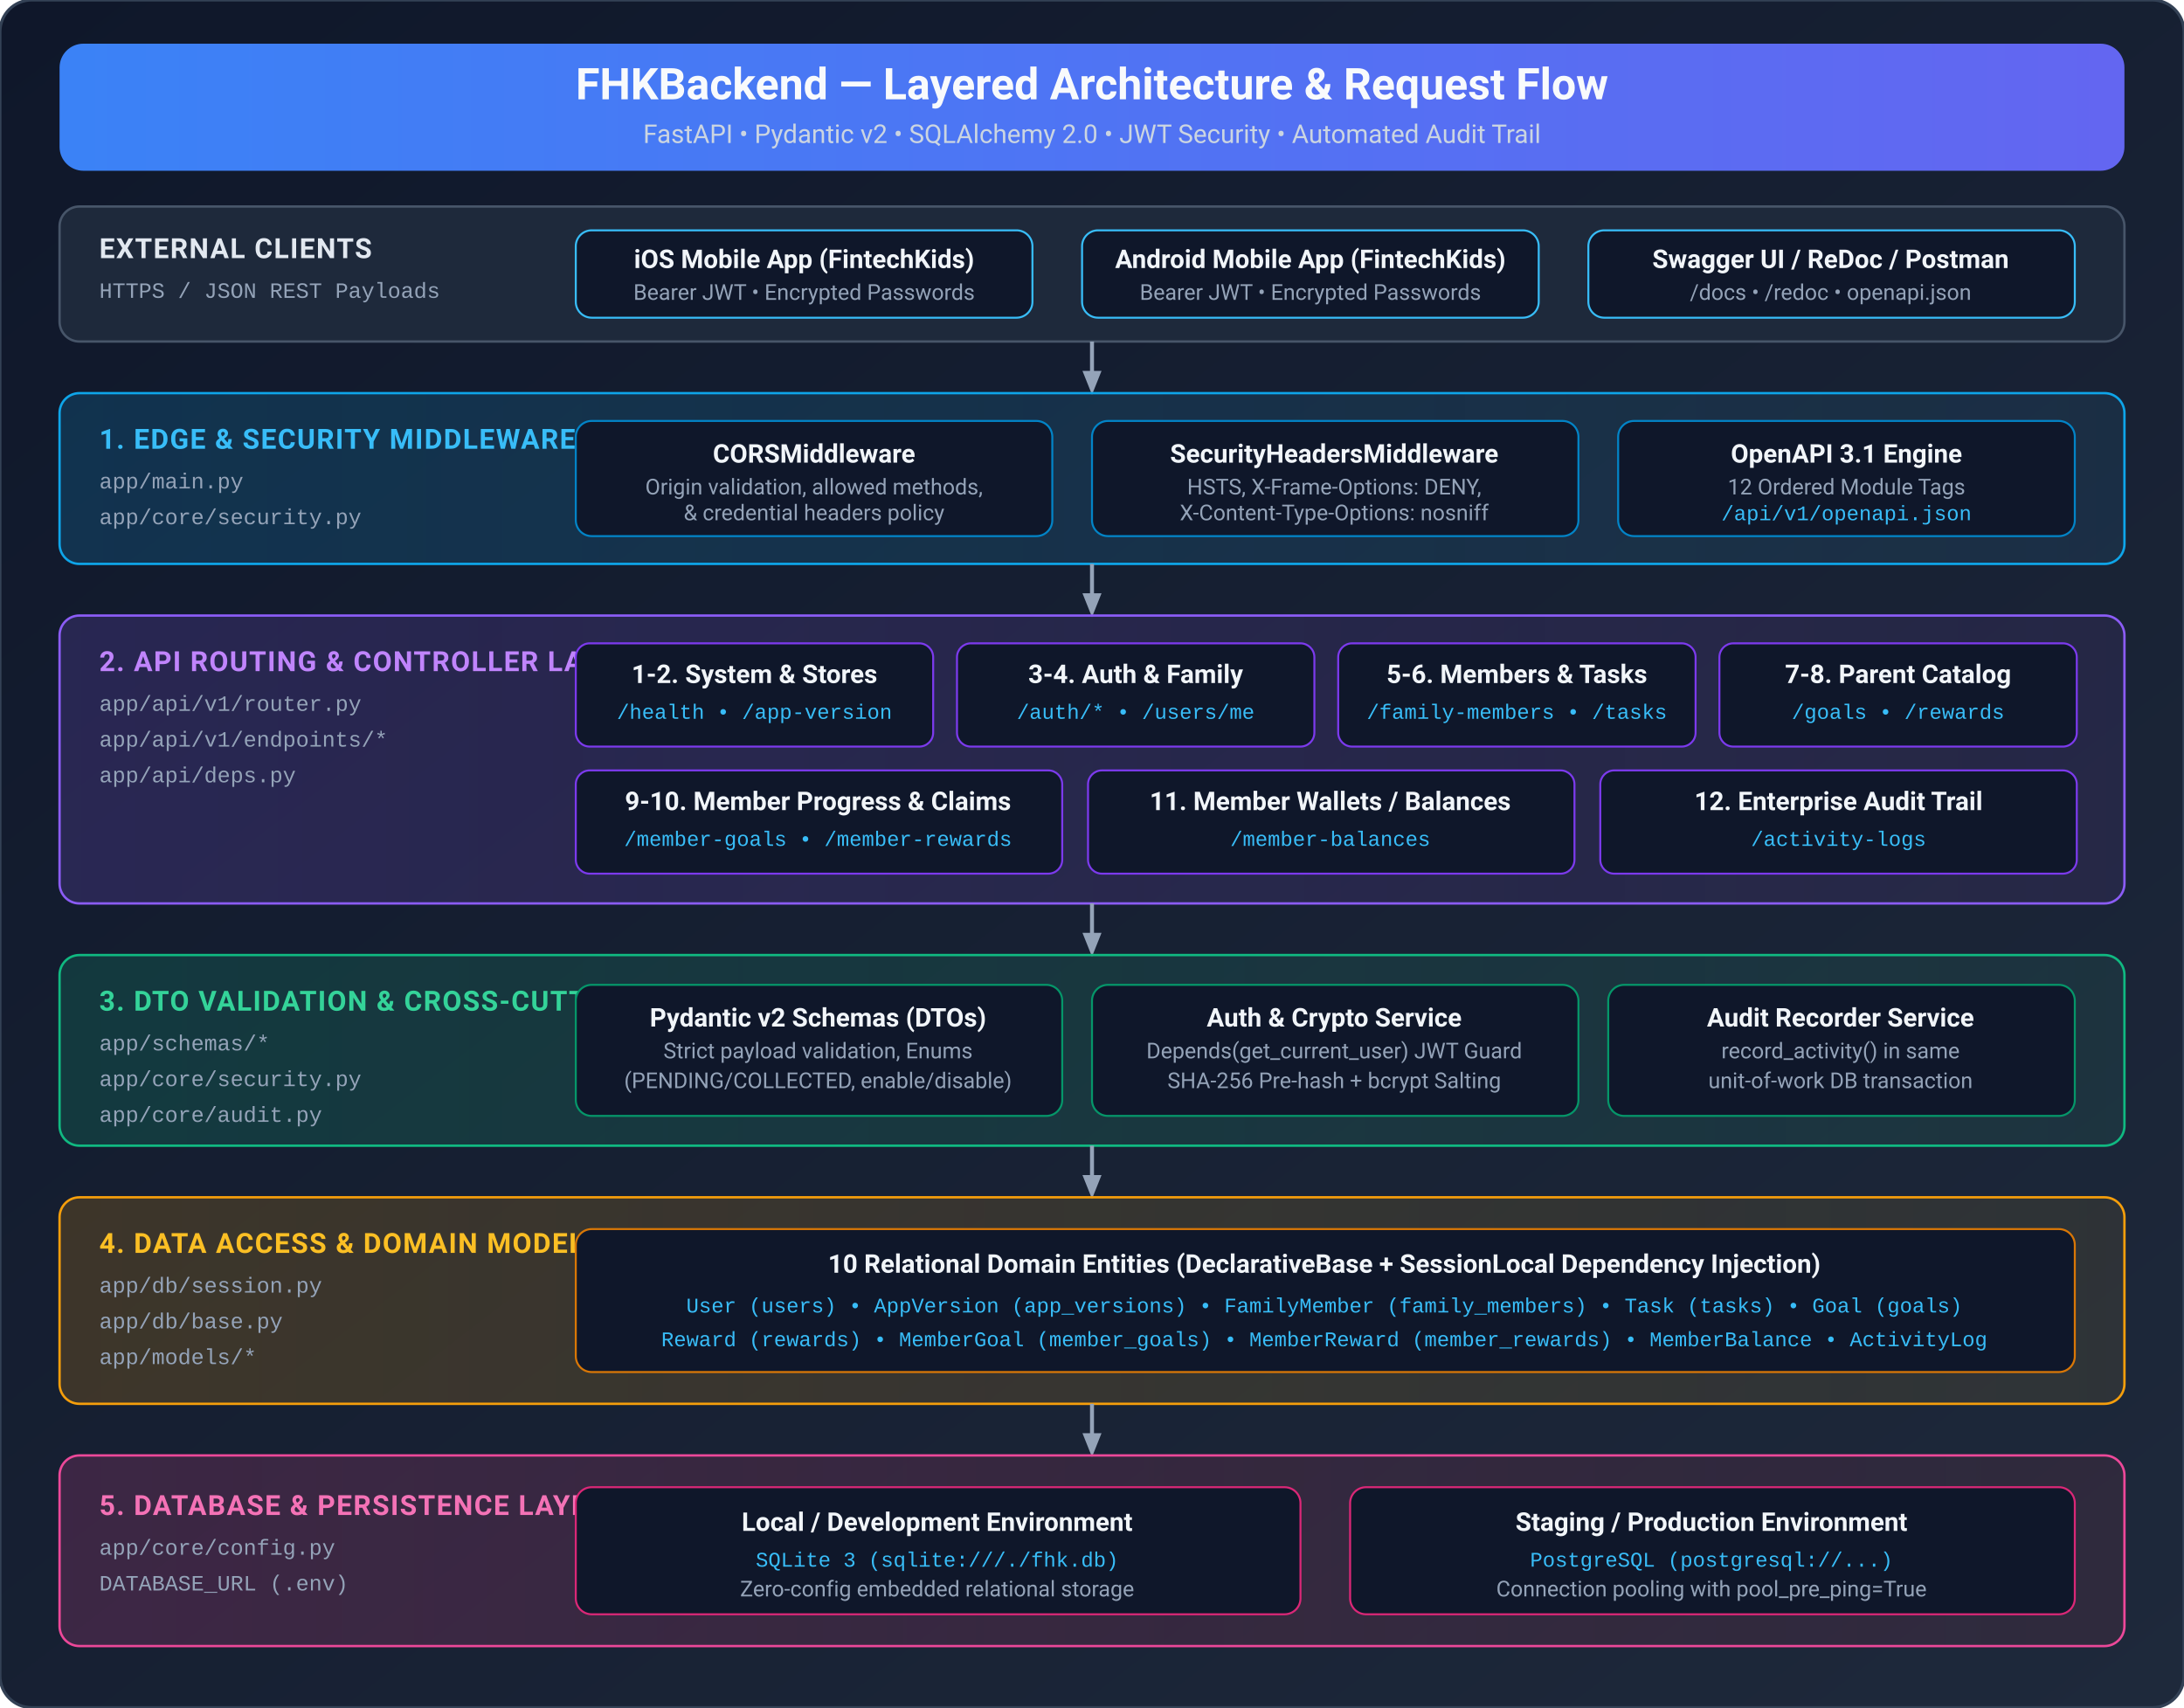
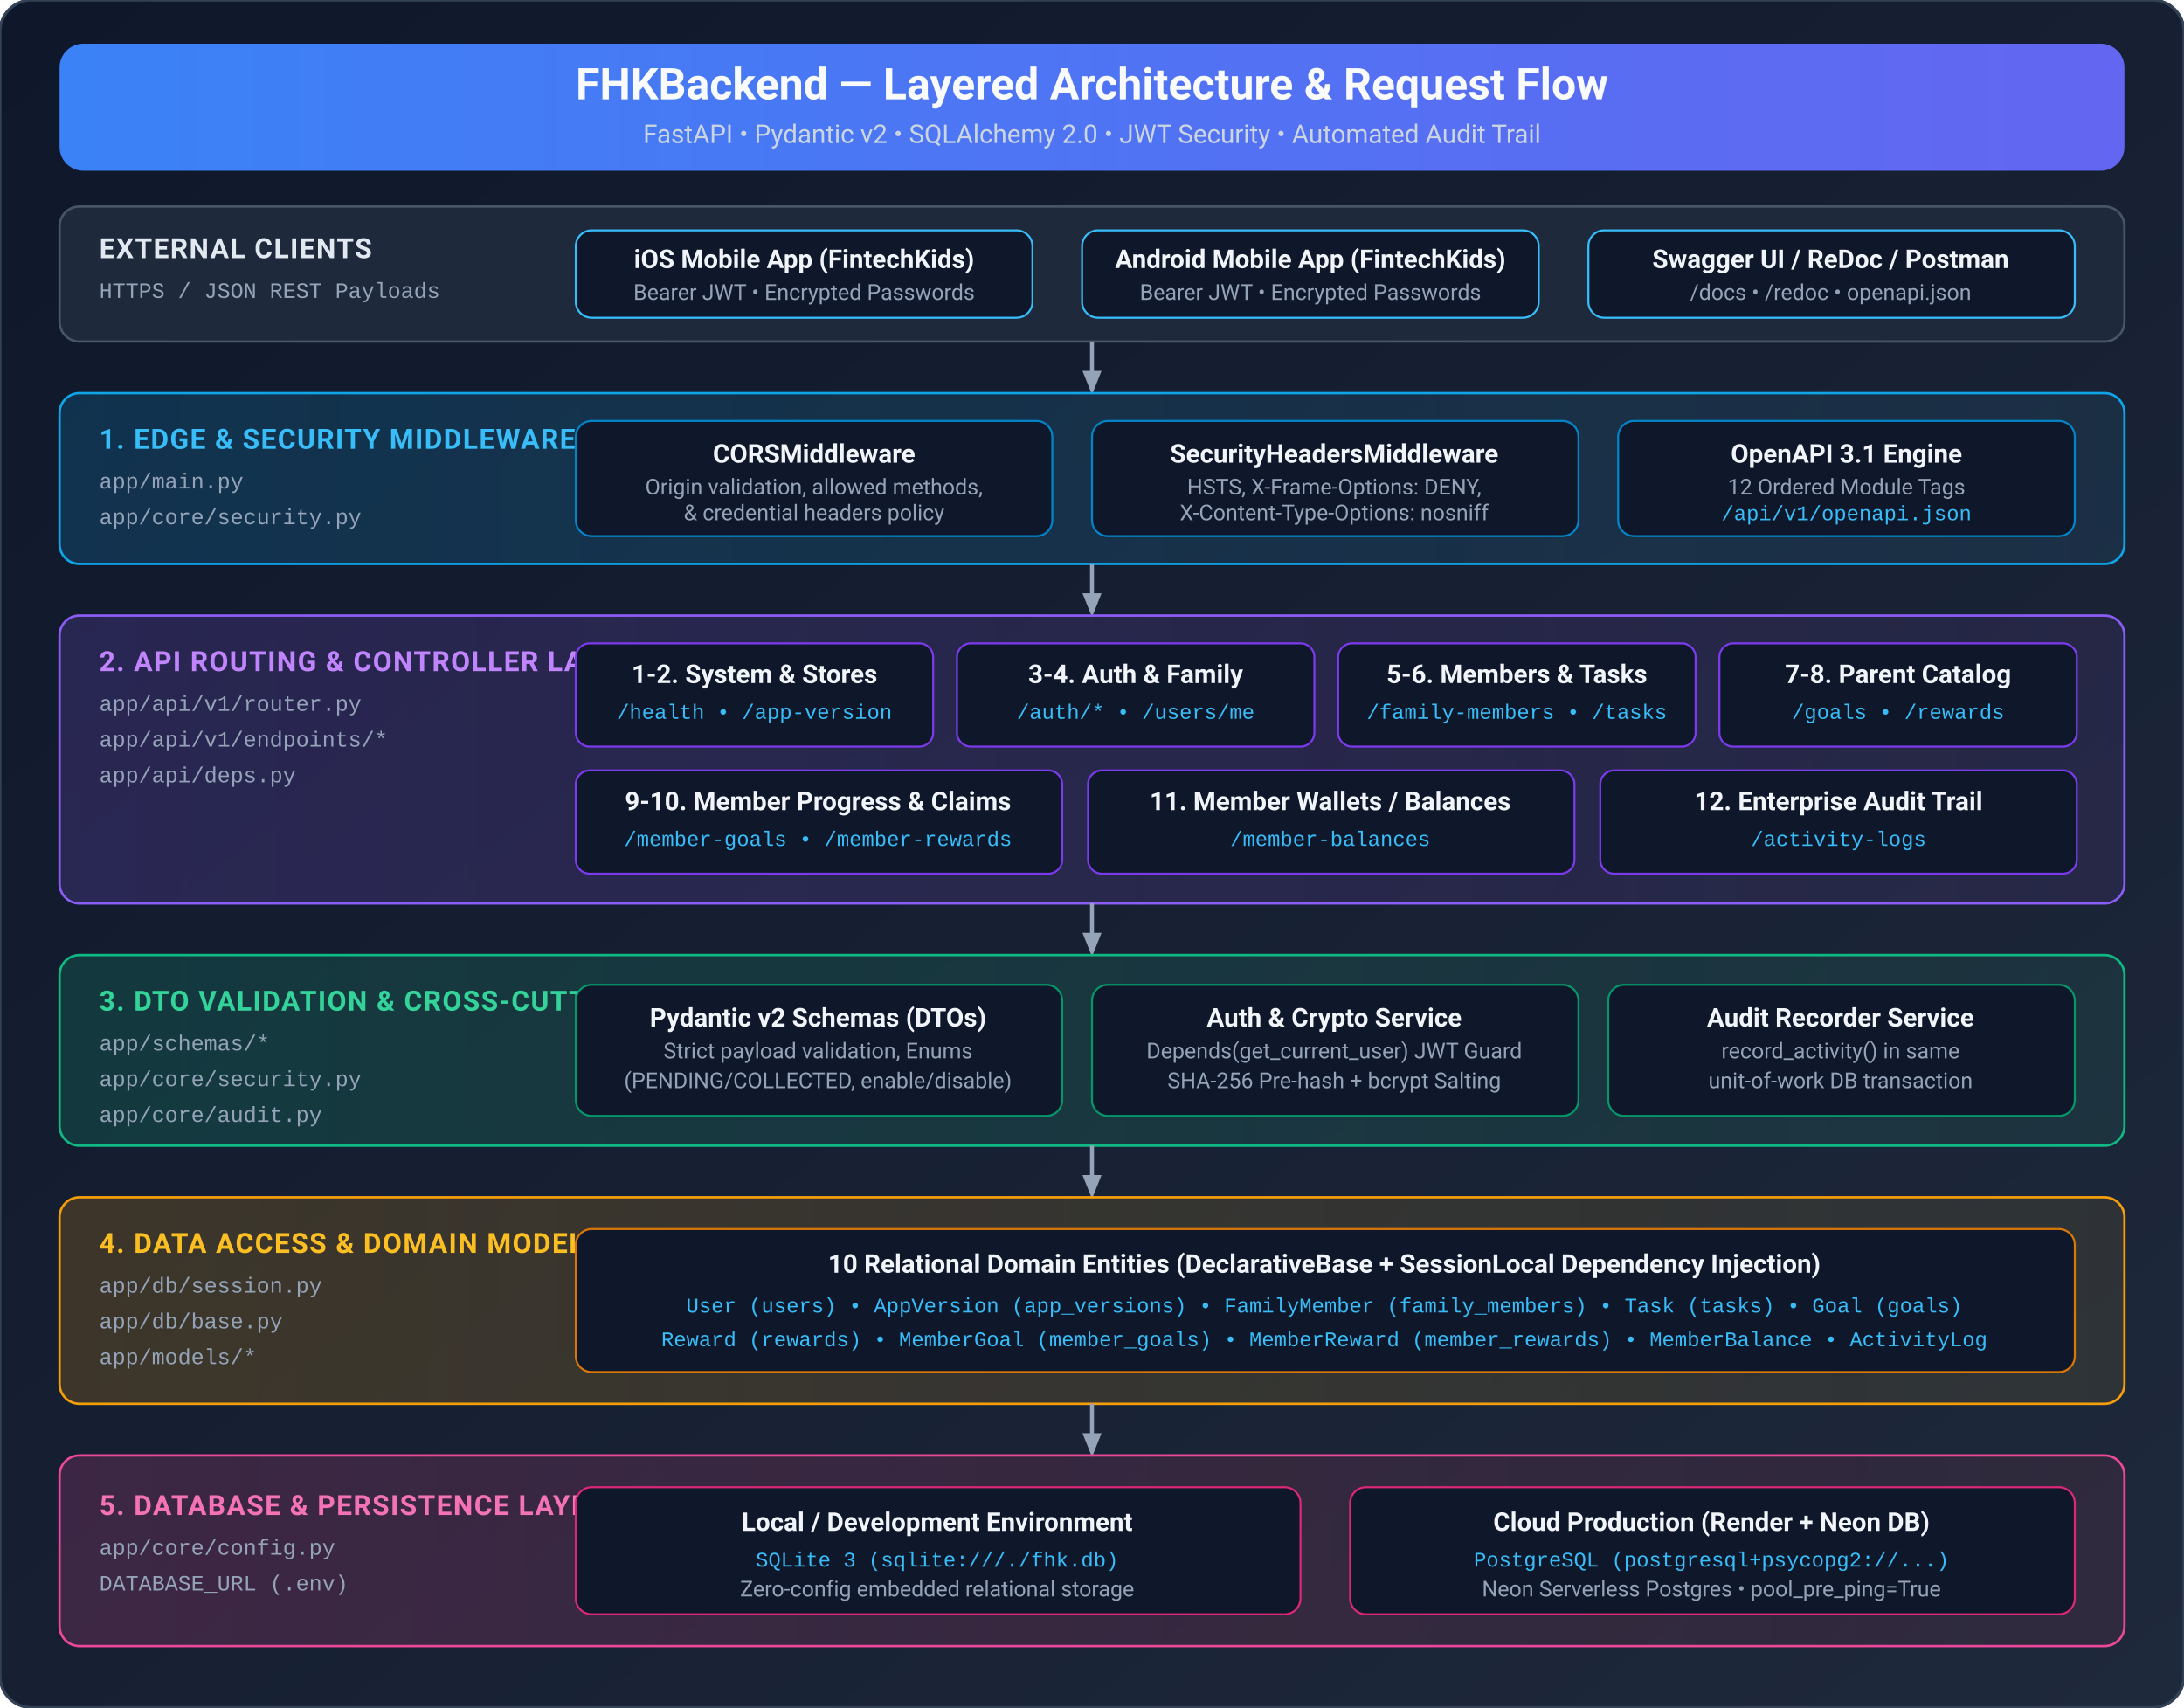
<svg xmlns="http://www.w3.org/2000/svg" viewBox="0 0 1100 860" width="100%" height="100%">
  <defs>
    <linearGradient id="bgGrad" x1="0%" y1="0%" x2="100%" y2="100%">
      <stop offset="0%" stop-color="#0f172a" />
      <stop offset="100%" stop-color="#1e293b" />
    </linearGradient>
    <linearGradient id="headerGrad" x1="0%" y1="0%" x2="100%" y2="0%">
      <stop offset="0%" stop-color="#3b82f6" />
      <stop offset="100%" stop-color="#6366f1" />
    </linearGradient>
    <linearGradient id="layer1Grad" x1="0%" y1="0%" x2="100%" y2="0%">
      <stop offset="0%" stop-color="#0ea5e9" stop-opacity="0.18" />
      <stop offset="100%" stop-color="#38bdf8" stop-opacity="0.08" />
    </linearGradient>
    <linearGradient id="layer2Grad" x1="0%" y1="0%" x2="100%" y2="0%">
      <stop offset="0%" stop-color="#8b5cf6" stop-opacity="0.18" />
      <stop offset="100%" stop-color="#a855f7" stop-opacity="0.08" />
    </linearGradient>
    <linearGradient id="layer3Grad" x1="0%" y1="0%" x2="100%" y2="0%">
      <stop offset="0%" stop-color="#10b981" stop-opacity="0.18" />
      <stop offset="100%" stop-color="#34d399" stop-opacity="0.08" />
    </linearGradient>
    <linearGradient id="layer4Grad" x1="0%" y1="0%" x2="100%" y2="0%">
      <stop offset="0%" stop-color="#f59e0b" stop-opacity="0.18" />
      <stop offset="100%" stop-color="#fbbf24" stop-opacity="0.08" />
    </linearGradient>
    <linearGradient id="layer5Grad" x1="0%" y1="0%" x2="100%" y2="0%">
      <stop offset="0%" stop-color="#ec4899" stop-opacity="0.18" />
      <stop offset="100%" stop-color="#f43f5e" stop-opacity="0.08" />
    </linearGradient>
    <marker id="arrow" viewBox="0 0 10 10" refX="6" refY="5" markerWidth="6" markerHeight="6" orient="auto-start-reverse">
      <path d="M 0 1 L 10 5 L 0 9 z" fill="#94a3b8" />
    </marker>
    <style>
      .title { font-family: -apple-system, BlinkMacSystemFont, 'Segoe UI', Roboto, Helvetica, Arial, sans-serif; font-size: 22px; font-weight: 700; fill: #f8fafc; }
      .subtitle { font-family: -apple-system, BlinkMacSystemFont, 'Segoe UI', Roboto, Helvetica, Arial, sans-serif; font-size: 13px; font-weight: 400; fill: #cbd5e1; }
      .layer-title { font-family: -apple-system, BlinkMacSystemFont, 'Segoe UI', Roboto, Helvetica, Arial, sans-serif; font-size: 14px; font-weight: 700; letter-spacing: 0.6px; }
      .layer-sub { font-family: 'SFMono-Regular', Consolas, 'Liberation Mono', Menlo, monospace; font-size: 11px; fill: #94a3b8; }
      .box-title { font-family: -apple-system, BlinkMacSystemFont, 'Segoe UI', Roboto, Helvetica, Arial, sans-serif; font-size: 13px; font-weight: 600; fill: #f1f5f9; }
      .box-desc { font-family: -apple-system, BlinkMacSystemFont, 'Segoe UI', Roboto, Helvetica, Arial, sans-serif; font-size: 11px; fill: #94a3b8; }
      .box-code { font-family: 'SFMono-Regular', Consolas, 'Liberation Mono', Menlo, monospace; font-size: 10.5px; fill: #38bdf8; }
      .badge { font-family: 'SFMono-Regular', Consolas, 'Liberation Mono', Menlo, monospace; font-size: 10px; font-weight: 600; fill: #e2e8f0; }
    </style>
  </defs>
  <rect width="1100" height="860" rx="16" fill="url(#bgGrad)" stroke="#334155" stroke-width="1.5" />
  <rect x="30" y="22" width="1040" height="64" rx="12" fill="url(#headerGrad)" />
  <text x="550" y="50" text-anchor="middle" class="title">FHKBackend — Layered Architecture &amp; Request Flow</text>
  <text x="550" y="72" text-anchor="middle" class="subtitle">FastAPI • Pydantic v2 • SQLAlchemy 2.0 • JWT Security • Automated Audit Trail</text>
  <g transform="translate(30, 104)">
    <rect x="0" y="0" width="1040" height="68" rx="10" fill="#1e293b" stroke="#475569" stroke-width="1.2" />
    <text x="20" y="26" class="layer-title" fill="#e2e8f0">EXTERNAL CLIENTS</text>
    <text x="20" y="46" class="layer-sub">HTTPS / JSON REST Payloads</text>
    <rect x="260" y="12" width="230" height="44" rx="8" fill="#0f172a" stroke="#38bdf8" stroke-width="1" />
    <text x="375" y="31" text-anchor="middle" class="box-title">iOS Mobile App (FintechKids)</text>
    <text x="375" y="47" text-anchor="middle" class="box-desc">Bearer JWT • Encrypted Passwords</text>
    <rect x="515" y="12" width="230" height="44" rx="8" fill="#0f172a" stroke="#38bdf8" stroke-width="1" />
    <text x="630" y="31" text-anchor="middle" class="box-title">Android Mobile App (FintechKids)</text>
    <text x="630" y="47" text-anchor="middle" class="box-desc">Bearer JWT • Encrypted Passwords</text>
    <rect x="770" y="12" width="245" height="44" rx="8" fill="#0f172a" stroke="#38bdf8" stroke-width="1" />
    <text x="892" y="31" text-anchor="middle" class="box-title">Swagger UI / ReDoc / Postman</text>
    <text x="892" y="47" text-anchor="middle" class="box-desc">/docs • /redoc • openapi.json</text>
  </g>
  <line x1="550" y1="172" x2="550" y2="194" stroke="#94a3b8" stroke-width="2" marker-end="url(#arrow)" />
  <g transform="translate(30, 198)">
    <rect x="0" y="0" width="1040" height="86" rx="10" fill="url(#layer1Grad)" stroke="#0ea5e9" stroke-width="1.2" />
    <text x="20" y="28" class="layer-title" fill="#38bdf8">1. EDGE &amp; SECURITY MIDDLEWARE LAYER</text>
    <text x="20" y="48" class="layer-sub">app/main.py</text>
    <text x="20" y="66" class="layer-sub">app/core/security.py</text>
    <rect x="260" y="14" width="240" height="58" rx="8" fill="#0f172a" stroke="#0284c7" stroke-width="1" />
    <text x="380" y="35" text-anchor="middle" class="box-title">CORSMiddleware</text>
    <text x="380" y="51" text-anchor="middle" class="box-desc">Origin validation, allowed methods,</text>
    <text x="380" y="64" text-anchor="middle" class="box-desc">&amp; credential headers policy</text>
    <rect x="520" y="14" width="245" height="58" rx="8" fill="#0f172a" stroke="#0284c7" stroke-width="1" />
    <text x="642" y="35" text-anchor="middle" class="box-title">SecurityHeadersMiddleware</text>
    <text x="642" y="51" text-anchor="middle" class="box-desc">HSTS, X-Frame-Options: DENY,</text>
    <text x="642" y="64" text-anchor="middle" class="box-desc">X-Content-Type-Options: nosniff</text>
    <rect x="785" y="14" width="230" height="58" rx="8" fill="#0f172a" stroke="#0284c7" stroke-width="1" />
    <text x="900" y="35" text-anchor="middle" class="box-title">OpenAPI 3.1 Engine</text>
    <text x="900" y="51" text-anchor="middle" class="box-desc">12 Ordered Module Tags</text>
    <text x="900" y="64" text-anchor="middle" class="box-code">/api/v1/openapi.json</text>
  </g>
  <line x1="550" y1="284" x2="550" y2="306" stroke="#94a3b8" stroke-width="2" marker-end="url(#arrow)" />
  <g transform="translate(30, 310)">
    <rect x="0" y="0" width="1040" height="145" rx="10" fill="url(#layer2Grad)" stroke="#8b5cf6" stroke-width="1.2" />
    <text x="20" y="28" class="layer-title" fill="#c084fc">2. API ROUTING &amp; CONTROLLER LAYER</text>
    <text x="20" y="48" class="layer-sub">app/api/v1/router.py</text>
    <text x="20" y="66" class="layer-sub">app/api/v1/endpoints/*</text>
    <text x="20" y="84" class="layer-sub">app/api/deps.py</text>
    <rect x="260" y="14" width="180" height="52" rx="7" fill="#0f172a" stroke="#7c3aed" stroke-width="1" />
    <text x="350" y="34" text-anchor="middle" class="box-title">1-2. System &amp; Stores</text>
    <text x="350" y="52" text-anchor="middle" class="box-code">/health • /app-version</text>
    <rect x="452" y="14" width="180" height="52" rx="7" fill="#0f172a" stroke="#7c3aed" stroke-width="1" />
    <text x="542" y="34" text-anchor="middle" class="box-title">3-4. Auth &amp; Family</text>
    <text x="542" y="52" text-anchor="middle" class="box-code">/auth/* • /users/me</text>
    <rect x="644" y="14" width="180" height="52" rx="7" fill="#0f172a" stroke="#7c3aed" stroke-width="1" />
    <text x="734" y="34" text-anchor="middle" class="box-title">5-6. Members &amp; Tasks</text>
    <text x="734" y="52" text-anchor="middle" class="box-code">/family-members • /tasks</text>
    <rect x="836" y="14" width="180" height="52" rx="7" fill="#0f172a" stroke="#7c3aed" stroke-width="1" />
    <text x="926" y="34" text-anchor="middle" class="box-title">7-8. Parent Catalog</text>
    <text x="926" y="52" text-anchor="middle" class="box-code">/goals • /rewards</text>
    <rect x="260" y="78" width="245" height="52" rx="7" fill="#0f172a" stroke="#7c3aed" stroke-width="1" />
    <text x="382" y="98" text-anchor="middle" class="box-title">9-10. Member Progress &amp; Claims</text>
    <text x="382" y="116" text-anchor="middle" class="box-code">/member-goals • /member-rewards</text>
    <rect x="518" y="78" width="245" height="52" rx="7" fill="#0f172a" stroke="#7c3aed" stroke-width="1" />
    <text x="640" y="98" text-anchor="middle" class="box-title">11. Member Wallets / Balances</text>
    <text x="640" y="116" text-anchor="middle" class="box-code">/member-balances</text>
    <rect x="776" y="78" width="240" height="52" rx="7" fill="#0f172a" stroke="#7c3aed" stroke-width="1" />
    <text x="896" y="98" text-anchor="middle" class="box-title">12. Enterprise Audit Trail</text>
    <text x="896" y="116" text-anchor="middle" class="box-code">/activity-logs</text>
  </g>
  <line x1="550" y1="455" x2="550" y2="477" stroke="#94a3b8" stroke-width="2" marker-end="url(#arrow)" />
  <g transform="translate(30, 481)">
    <rect x="0" y="0" width="1040" height="96" rx="10" fill="url(#layer3Grad)" stroke="#10b981" stroke-width="1.2" />
    <text x="20" y="28" class="layer-title" fill="#34d399">3. DTO VALIDATION &amp; CROSS-CUTTING CORE SERVICES</text>
    <text x="20" y="48" class="layer-sub">app/schemas/*</text>
    <text x="20" y="66" class="layer-sub">app/core/security.py</text>
    <text x="20" y="84" class="layer-sub">app/core/audit.py</text>
    <rect x="260" y="15" width="245" height="66" rx="8" fill="#0f172a" stroke="#059669" stroke-width="1" />
    <text x="382" y="36" text-anchor="middle" class="box-title">Pydantic v2 Schemas (DTOs)</text>
    <text x="382" y="52" text-anchor="middle" class="box-desc">Strict payload validation, Enums</text>
    <text x="382" y="67" text-anchor="middle" class="box-desc">(PENDING/COLLECTED, enable/disable)</text>
    <rect x="520" y="15" width="245" height="66" rx="8" fill="#0f172a" stroke="#059669" stroke-width="1" />
    <text x="642" y="36" text-anchor="middle" class="box-title">Auth &amp; Crypto Service</text>
    <text x="642" y="52" text-anchor="middle" class="box-desc">Depends(get_current_user) JWT Guard</text>
    <text x="642" y="67" text-anchor="middle" class="box-desc">SHA-256 Pre-hash + bcrypt Salting</text>
    <rect x="780" y="15" width="235" height="66" rx="8" fill="#0f172a" stroke="#059669" stroke-width="1" />
    <text x="897" y="36" text-anchor="middle" class="box-title">Audit Recorder Service</text>
    <text x="897" y="52" text-anchor="middle" class="box-desc">record_activity() in same</text>
    <text x="897" y="67" text-anchor="middle" class="box-desc">unit-of-work DB transaction</text>
  </g>
  <line x1="550" y1="577" x2="550" y2="599" stroke="#94a3b8" stroke-width="2" marker-end="url(#arrow)" />
  <g transform="translate(30, 603)">
    <rect x="0" y="0" width="1040" height="104" rx="10" fill="url(#layer4Grad)" stroke="#f59e0b" stroke-width="1.2" />
    <text x="20" y="28" class="layer-title" fill="#fbbf24">4. DATA ACCESS &amp; DOMAIN MODELS LAYER (SQLAlchemy 2.0 ORM)</text>
    <text x="20" y="48" class="layer-sub">app/db/session.py</text>
    <text x="20" y="66" class="layer-sub">app/db/base.py</text>
    <text x="20" y="84" class="layer-sub">app/models/*</text>
    <rect x="260" y="16" width="755" height="72" rx="8" fill="#0f172a" stroke="#d97706" stroke-width="1" />
    <text x="637" y="38" text-anchor="middle" class="box-title">10 Relational Domain Entities (DeclarativeBase + SessionLocal Dependency Injection)</text>
    <text x="637" y="58" text-anchor="middle" class="box-code">User (users) • AppVersion (app_versions) • FamilyMember (family_members) • Task (tasks) • Goal (goals)</text>
    <text x="637" y="75" text-anchor="middle" class="box-code">Reward (rewards) • MemberGoal (member_goals) • MemberReward (member_rewards) • MemberBalance • ActivityLog</text>
  </g>
  <line x1="550" y1="707" x2="550" y2="729" stroke="#94a3b8" stroke-width="2" marker-end="url(#arrow)" />
  <g transform="translate(30, 733)">
    <rect x="0" y="0" width="1040" height="96" rx="10" fill="url(#layer5Grad)" stroke="#ec4899" stroke-width="1.2" />
    <text x="20" y="30" class="layer-title" fill="#f472b6">5. DATABASE &amp; PERSISTENCE LAYER</text>
    <text x="20" y="50" class="layer-sub">app/core/config.py</text>
    <text x="20" y="68" class="layer-sub">DATABASE_URL (.env)</text>
    <rect x="260" y="16" width="365" height="64" rx="8" fill="#0f172a" stroke="#db2777" stroke-width="1" />
    <text x="442" y="38" text-anchor="middle" class="box-title">Local / Development Environment</text>
    <text x="442" y="56" text-anchor="middle" class="box-code">SQLite 3 (sqlite:///./fhk.db)</text>
    <text x="442" y="71" text-anchor="middle" class="box-desc">Zero-config embedded relational storage</text>
    <rect x="650" y="16" width="365" height="64" rx="8" fill="#0f172a" stroke="#db2777" stroke-width="1" />
-     <text x="832" y="38" text-anchor="middle" class="box-title">Staging / Production Environment</text>
-     <text x="832" y="56" text-anchor="middle" class="box-code">PostgreSQL (postgresql://...)</text>
-     <text x="832" y="71" text-anchor="middle" class="box-desc">Connection pooling with pool_pre_ping=True</text>
+     <text x="832" y="38" text-anchor="middle" class="box-title">Cloud Production (Render + Neon DB)</text>
+     <text x="832" y="56" text-anchor="middle" class="box-code">PostgreSQL (postgresql+psycopg2://...)</text>
+     <text x="832" y="71" text-anchor="middle" class="box-desc">Neon Serverless Postgres • pool_pre_ping=True</text>
  </g>
</svg>
